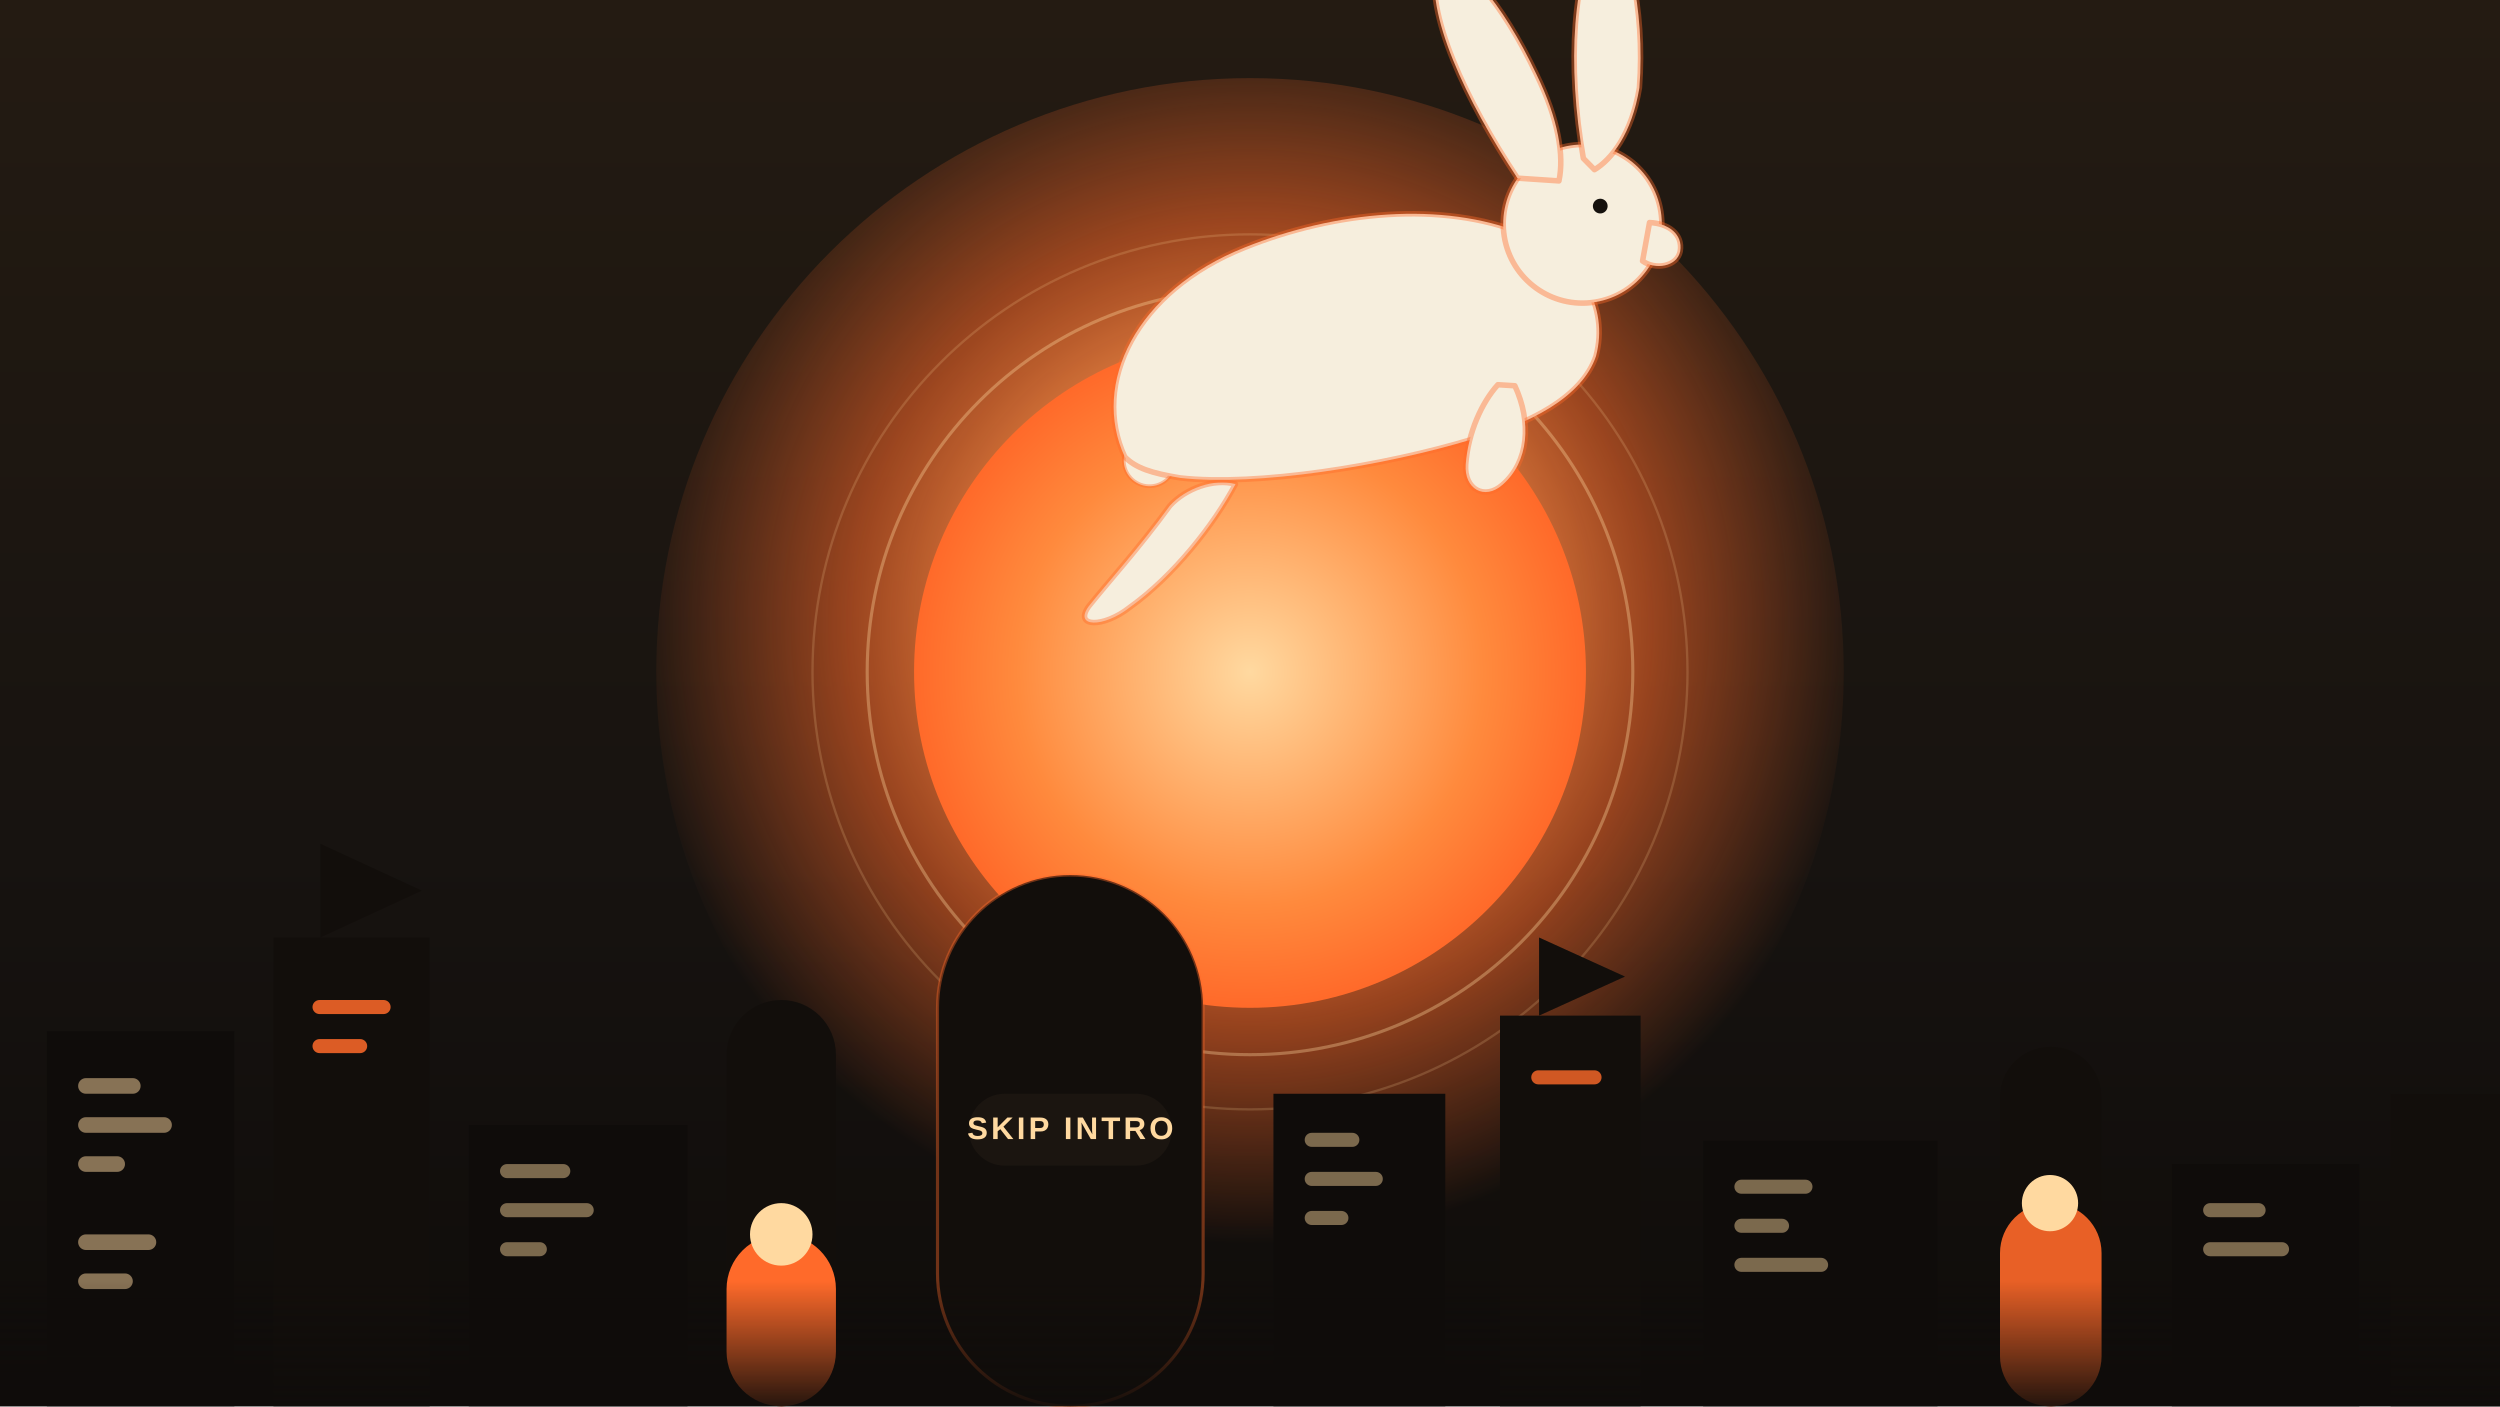
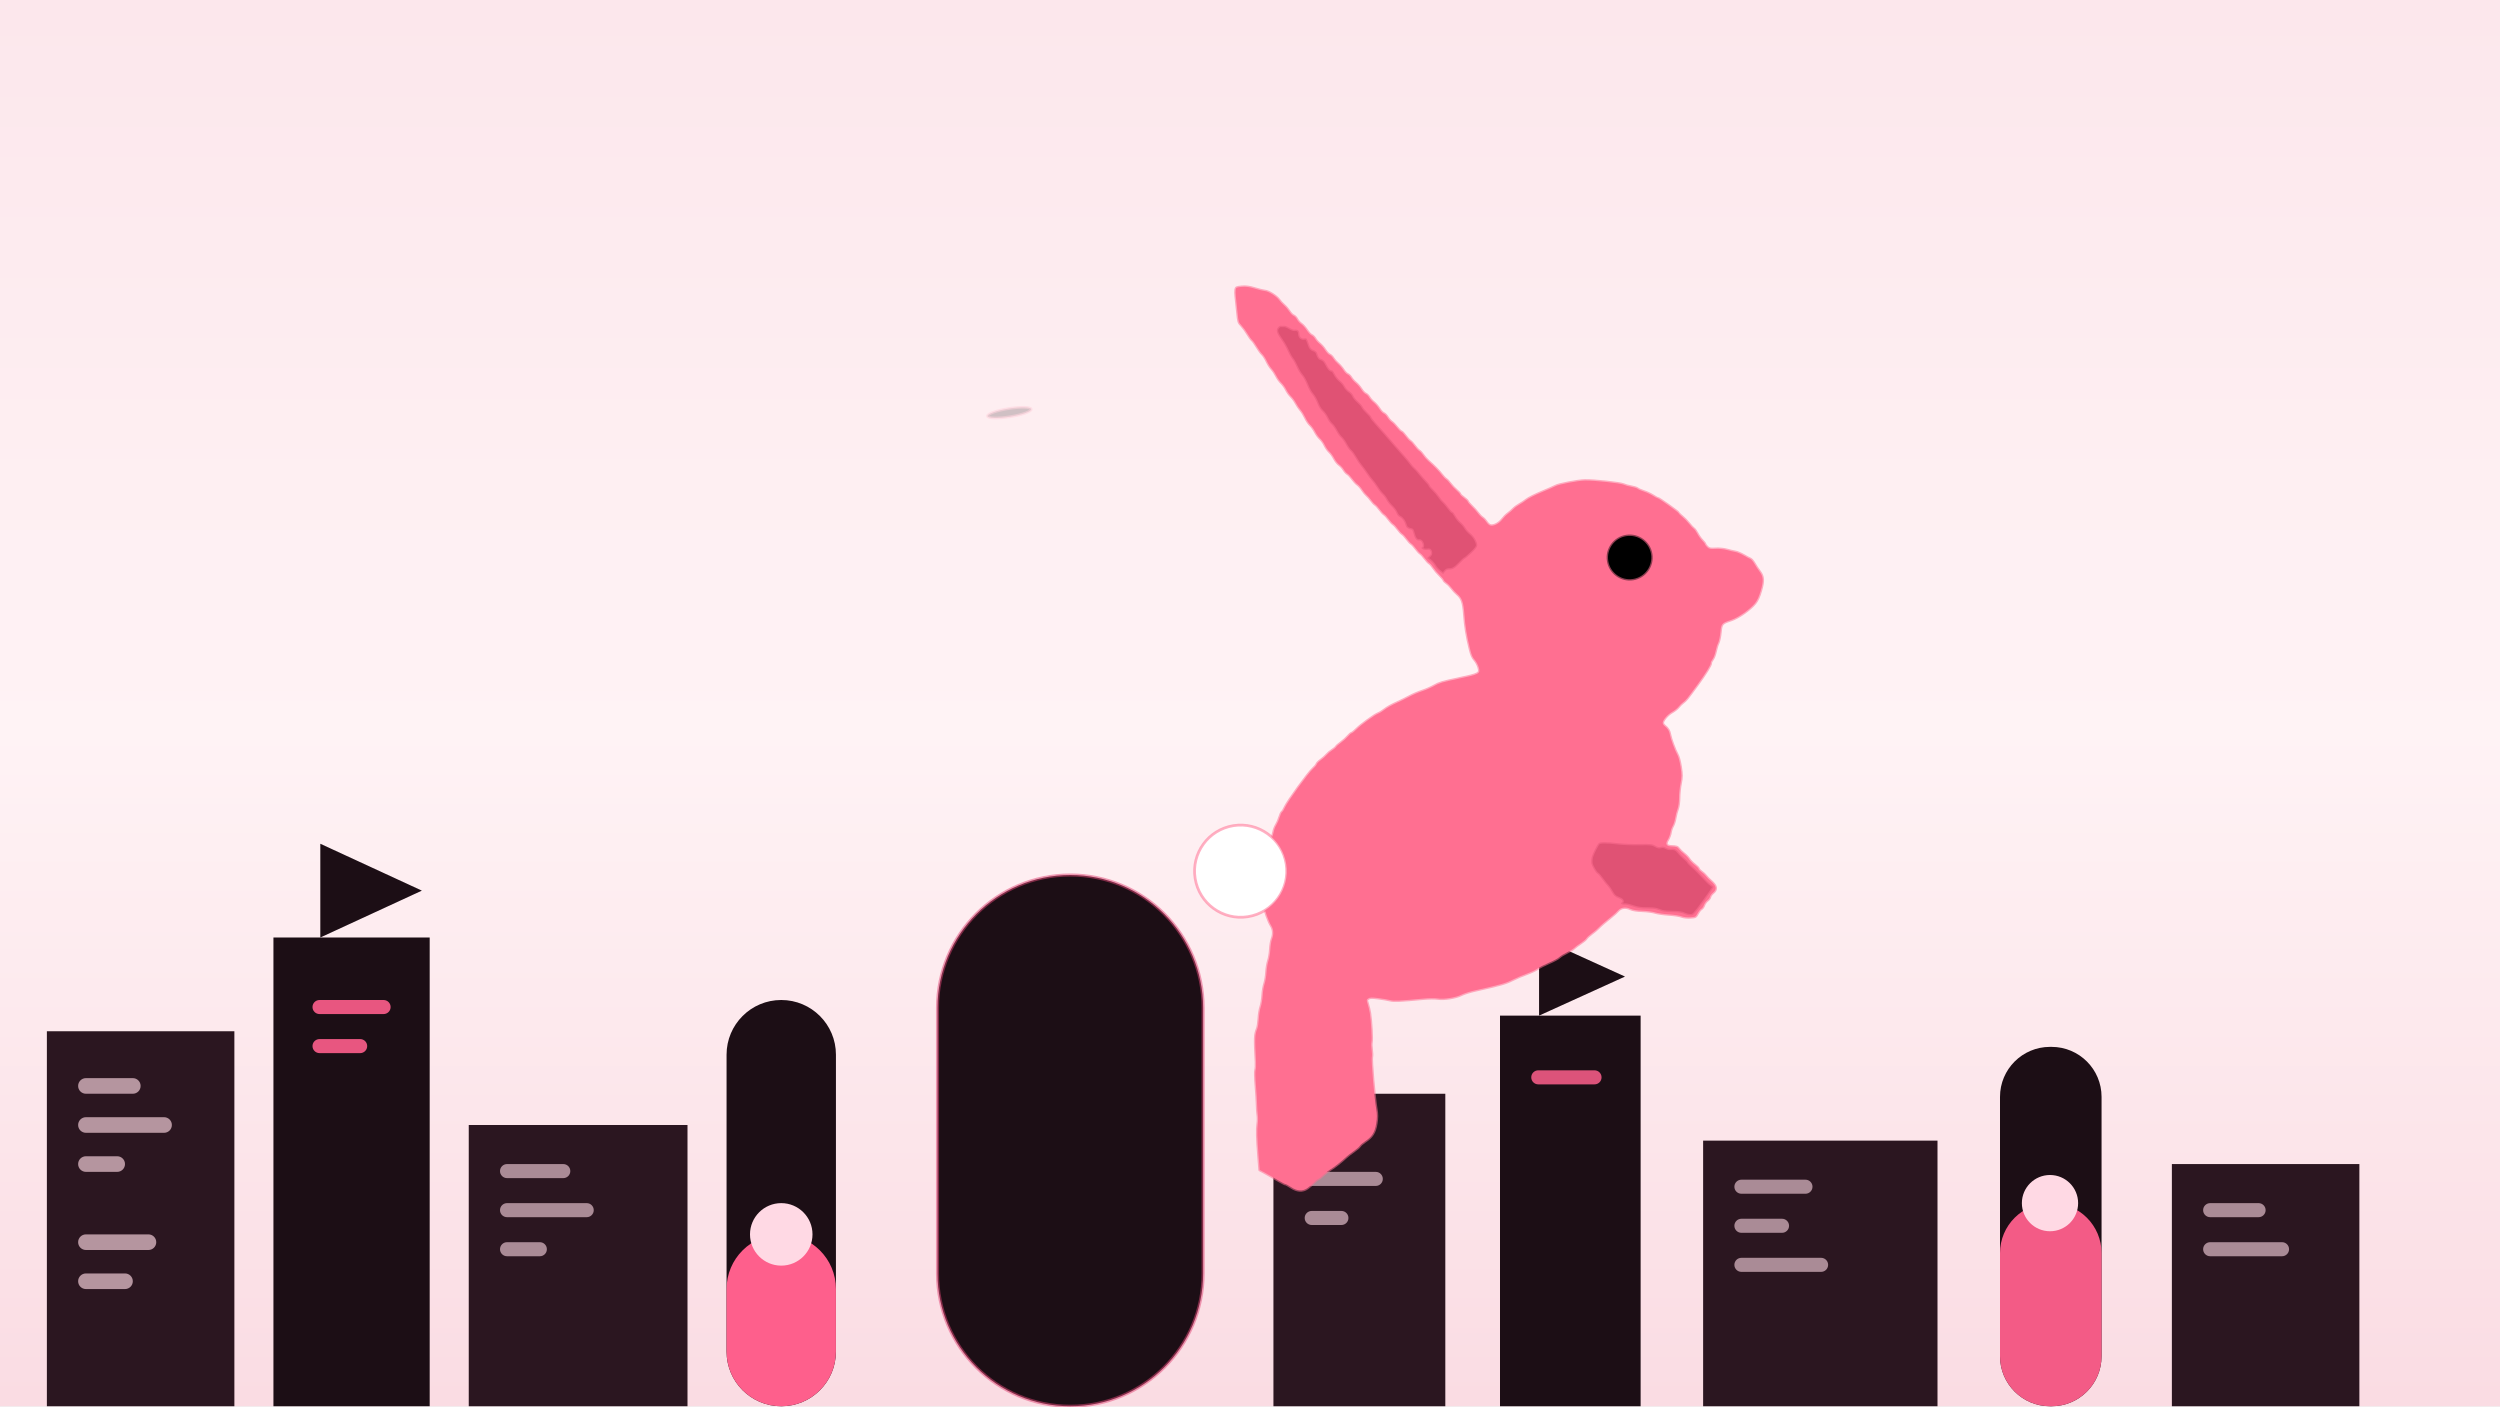
- <svg xmlns="http://www.w3.org/2000/svg" viewBox="0 0 1600 900" role="img" aria-label="Original illustration: a bunny mid-leap over a skyline built from streaming-platform UI chrome, backlit by a glowing sun/moon disc.">
+ <svg xmlns="http://www.w3.org/2000/svg" viewBox="0 0 1600 900" role="img" aria-label="Original illustration: a bunny mid-leap in silhouette over a skyline built from streaming-platform UI chrome, backlit by a glowing sun/moon disc against a pale dawn sky.">
  <defs>
    <linearGradient id="sky" x1="0" y1="0" x2="0" y2="1">
-       <stop offset="0%" stop-color="#241B12" />
-       <stop offset="60%" stop-color="#171310" />
-       <stop offset="100%" stop-color="#0F0C0A" />
+       <stop offset="0%" stop-color="#FCE7EC" />
+       <stop offset="52%" stop-color="#FFF3F5" />
+       <stop offset="100%" stop-color="#FADCE3" />
    </linearGradient>
-     <radialGradient id="glow" cx="50%" cy="46%" r="52%">
-       <stop offset="0%" stop-color="#FFE3BB" />
-       <stop offset="30%" stop-color="#FFA157" />
-       <stop offset="65%" stop-color="#FF6A2A" stop-opacity="0.55" />
-       <stop offset="100%" stop-color="#FF6A2A" stop-opacity="0" />
-     </radialGradient>
-     <radialGradient id="disc" cx="50%" cy="50%" r="50%">
-       <stop offset="0%" stop-color="#FFD9A0" />
-       <stop offset="70%" stop-color="#FF8A3D" />
-       <stop offset="100%" stop-color="#FF6A2A" />
-     </radialGradient>
    <linearGradient id="groundFade" x1="0" y1="0" x2="0" y2="1">
-       <stop offset="0%" stop-color="#0F0C0A" stop-opacity="0" />
-       <stop offset="100%" stop-color="#0F0C0A" stop-opacity="0.9" />
+       <stop offset="0%" stop-color="#2B1620" stop-opacity="0" />
+       <stop offset="100%" stop-color="#2B1620" stop-opacity="0.16" />
    </linearGradient>
  </defs>
  <rect width="1600" height="900" fill="url(#sky)" />
-   <circle cx="800" cy="430" r="380" fill="url(#glow)" />
-   <circle cx="800" cy="430" r="215" fill="url(#disc)" />
-   <circle cx="800" cy="430" r="245" fill="none" stroke="#FFD9A0" stroke-opacity="0.35" stroke-width="2" />
-   <circle cx="800" cy="430" r="280" fill="none" stroke="#FFD9A0" stroke-opacity="0.18" stroke-width="1.5" />
  <g>
-     <rect x="30" y="660" width="120" height="240" fill="#0F0C0A" />
-     <g fill="#FFD9A0" fill-opacity="0.5">
+     <rect x="30" y="660" width="120" height="240" fill="#2B1620" />
+     <g fill="#FFD9E4" fill-opacity="0.65">
      <rect x="50" y="690" width="40" height="10" rx="5" />
      <rect x="50" y="715" width="60" height="10" rx="5" />
      <rect x="50" y="740" width="30" height="10" rx="5" />
      <rect x="50" y="790" width="50" height="10" rx="5" />
      <rect x="50" y="815" width="35" height="10" rx="5" />
    </g>
-     <rect x="175" y="600" width="100" height="300" fill="#120E0B" />
-     <path d="M205,600 L205,540 L270,570 Z" fill="#120E0B" />
-     <g fill="#FF6A2A" fill-opacity="0.85">
+     <rect x="175" y="600" width="100" height="300" fill="#1C0E15" />
+     <path d="M205,600 L205,540 L270,570 Z" fill="#1C0E15" />
+     <g fill="#FE5F8C" fill-opacity="0.9">
      <rect x="200" y="640" width="50" height="9" rx="4.5" />
      <rect x="200" y="665" width="35" height="9" rx="4.5" />
    </g>
-     <rect x="300" y="720" width="140" height="180" fill="#0F0C0A" />
-     <g fill="#FFD9A0" fill-opacity="0.45">
+     <rect x="300" y="720" width="140" height="180" fill="#2B1620" />
+     <g fill="#FFD9E4" fill-opacity="0.6">
      <rect x="320" y="745" width="45" height="9" rx="4.5" />
      <rect x="320" y="770" width="60" height="9" rx="4.5" />
      <rect x="320" y="795" width="30" height="9" rx="4.5" />
    </g>
-     <rect x="465" y="640" width="70" height="260" rx="35" fill="#120E0B" />
-     <rect x="465" y="790" width="70" height="110" rx="35" fill="#FF6A2A" />
-     <circle cx="500" cy="790" r="20" fill="#FFD9A0" />
-     <rect x="600" y="560" width="170" height="340" rx="85" fill="#120E0B" stroke="#FF6A2A" stroke-opacity="0.4" stroke-width="2" />
-     <rect x="620" y="700" width="130" height="46" rx="23" fill="#1B1510" />
-     <text x="685" y="729" font-family="Arial, Helvetica, sans-serif" font-size="20" font-weight="700" letter-spacing="2" fill="#FFD9A0" text-anchor="middle">SKIP INTRO</text>
-     <rect x="815" y="700" width="110" height="200" fill="#0F0C0A" />
-     <g fill="#FFD9A0" fill-opacity="0.45">
+     <rect x="465" y="640" width="70" height="260" rx="35" fill="#1C0E15" />
+     <rect x="465" y="790" width="70" height="110" rx="35" fill="#FE5F8C" />
+     <circle cx="500" cy="790" r="20" fill="#FFD9E4" />
+     <rect x="600" y="560" width="170" height="340" rx="85" fill="#1C0E15" stroke="#E24777" stroke-opacity="0.5" stroke-width="2" />
+     <rect x="815" y="700" width="110" height="200" fill="#2B1620" />
+     <g fill="#FFD9E4" fill-opacity="0.6">
      <rect x="835" y="725" width="35" height="9" rx="4.5" />
      <rect x="835" y="750" width="50" height="9" rx="4.5" />
      <rect x="835" y="775" width="28" height="9" rx="4.5" />
    </g>
-     <rect x="960" y="650" width="90" height="250" fill="#120E0B" />
-     <path d="M985,650 L985,600 L1040,625 Z" fill="#120E0B" />
-     <g fill="#FF6A2A" fill-opacity="0.8">
+     <rect x="960" y="650" width="90" height="250" fill="#1C0E15" />
+     <path d="M985,650 L985,600 L1040,625 Z" fill="#1C0E15" />
+     <g fill="#FE5F8C" fill-opacity="0.85">
      <rect x="980" y="685" width="45" height="9" rx="4.5" />
    </g>
-     <rect x="1090" y="730" width="150" height="170" fill="#0F0C0A" />
-     <g fill="#FFD9A0" fill-opacity="0.45">
+     <rect x="1090" y="730" width="150" height="170" fill="#2B1620" />
+     <g fill="#FFD9E4" fill-opacity="0.6">
      <rect x="1110" y="755" width="50" height="9" rx="4.5" />
      <rect x="1110" y="780" width="35" height="9" rx="4.5" />
      <rect x="1110" y="805" width="60" height="9" rx="4.5" />
    </g>
-     <rect x="1280" y="670" width="65" height="230" rx="32" fill="#120E0B" />
-     <rect x="1280" y="770" width="65" height="130" rx="32" fill="#FF6A2A" fill-opacity="0.9" />
-     <circle cx="1312" cy="770" r="18" fill="#FFD9A0" />
-     <rect x="1390" y="745" width="120" height="155" fill="#0F0C0A" />
-     <g fill="#FFD9A0" fill-opacity="0.45">
+     <rect x="1280" y="670" width="65" height="230" rx="32" fill="#1C0E15" />
+     <rect x="1280" y="770" width="65" height="130" rx="32" fill="#FE5F8C" fill-opacity="0.95" />
+     <circle cx="1312" cy="770" r="18" fill="#FFD9E4" />
+     <rect x="1390" y="745" width="120" height="155" fill="#2B1620" />
+     <g fill="#FFD9E4" fill-opacity="0.6">
      <rect x="1410" y="770" width="40" height="9" rx="4.5" />
      <rect x="1410" y="795" width="55" height="9" rx="4.5" />
    </g>
-     <rect x="1530" y="700" width="70" height="200" fill="#120E0B" />
  </g>
-   <rect x="0" y="820" width="1600" height="80" fill="url(#groundFade)" />
-   <g transform="translate(640,90) rotate(-9) scale(1.18)" fill="#F6EEDD" stroke="#FF6A2A" stroke-opacity="0.4" stroke-width="3" stroke-linejoin="round">
-     <path d="M60,210 C40,230 20,246 8,257 C-2,267 14,270 30,261 C56,248 82,224 97,204 C86,199 70,202 60,210 Z" />
-     <circle cx="53" cy="184" r="14" stroke-width="2" />
-     <path d="M40,180 C28,138 60,92 122,78 C174,66 232,70 272,94 C302,112 312,141 301,166 C290,187 259,197 228,200 C178,207 108,207 68,196 C53,191 45,187 40,180 Z" />
-     <path d="M255,175 C261,196 256,217 240,227 C229,234 219,226 222,213 C226,196 236,181 246,173 Z" />
-     <circle cx="305" cy="94" r="43" />
-     <path d="M341,99 C351,101 358,108 355,117 C352,125 340,125 334,119 Z" />
-     <path d="M274,64 C253,18 238,-33 249,-58 C262,-63 281,-31 293,10 C301,36 301,56 296,69 Z" />
-     <path d="M311,59 C310,8 321,-43 341,-63 C354,-61 357,-16 347,26 C339,50 326,62 316,66 Z" />
-     <circle cx="316" cy="86" r="4" fill="#15110D" stroke="none" />
+   <g transform="translate(600,200) rotate(-9) scale(1.18)" fill="#FF6F91" stroke="#FF6F91" stroke-opacity="0.55" stroke-width="3" stroke-linejoin="round">
+     <g transform="scale(0.5)">
+       <ellipse cx="60" cy="119.5" rx="24" ry="4.5" fill="#2e1b25" opacity="0.22" />
+       <path d="M 323.368 26.140 C 322.909 27.438, 322.439 30.750, 322.325 33.500 C 322.210 36.250, 321.825 43.675, 321.469 50 C 320.827 61.387, 320.847 61.539, 323.568 65.500 C 325.079 67.700, 327.364 72.158, 328.645 75.407 C 329.926 78.656, 331.661 82.073, 332.500 83 C 333.339 83.927, 335.110 87.454, 336.437 90.838 C 337.763 94.222, 339.790 98.189, 340.942 99.653 C 342.093 101.117, 343.747 104.832, 344.617 107.908 C 345.486 110.983, 347.269 115.086, 348.579 117.025 C 349.889 118.964, 351.606 122.697, 352.396 125.320 C 353.185 127.944, 355.052 131.691, 356.544 133.647 C 358.036 135.603, 359.873 139.252, 360.627 141.755 C 361.380 144.259, 363.153 147.823, 364.567 149.677 C 365.981 151.530, 367.856 155.174, 368.736 157.773 C 369.615 160.373, 371.341 164.075, 372.571 166 C 373.802 167.925, 375.530 172.058, 376.413 175.183 C 377.295 178.309, 379.072 182.134, 380.362 183.683 C 381.651 185.233, 383.488 188.876, 384.444 191.781 C 385.399 194.686, 387.281 198.369, 388.625 199.967 C 389.970 201.564, 391.740 205.129, 392.559 207.888 C 393.379 210.648, 395.097 214.164, 396.378 215.703 C 397.658 217.241, 399.462 220.798, 400.386 223.606 C 401.310 226.415, 403.220 229.790, 404.631 231.106 C 406.042 232.423, 407.881 235.200, 408.718 237.277 C 409.554 239.354, 411.022 241.604, 411.978 242.277 C 412.935 242.950, 414.858 245.750, 416.251 248.500 C 417.644 251.250, 419.749 254.372, 420.928 255.438 C 422.108 256.504, 423.978 259.423, 425.085 261.925 C 426.192 264.428, 427.925 267.381, 428.936 268.488 C 429.947 269.594, 431.692 272.330, 432.814 274.567 C 433.936 276.804, 435.597 279.250, 436.505 280.004 C 437.413 280.758, 439.211 283.456, 440.500 286 C 441.789 288.544, 443.589 291.244, 444.500 292 C 445.411 292.756, 447.211 295.456, 448.500 298 C 449.789 300.544, 451.589 303.244, 452.500 304 C 453.411 304.756, 455.211 307.456, 456.500 310 C 457.789 312.544, 459.589 315.244, 460.500 316 C 461.411 316.756, 463.211 319.456, 464.500 322 C 465.789 324.544, 467.589 327.244, 468.500 328 C 469.411 328.756, 471.211 331.456, 472.500 334 C 473.789 336.544, 475.589 339.244, 476.500 340 C 477.411 340.756, 479.211 343.456, 480.500 346 C 481.789 348.544, 483.616 351.266, 484.559 352.049 C 485.502 352.831, 487.071 355.334, 488.047 357.610 C 489.023 359.886, 491.436 363.864, 493.410 366.451 C 495.385 369.037, 497 371.715, 497 372.402 C 497 373.089, 498.169 374.742, 499.597 376.076 C 501.026 377.409, 503.111 380.300, 504.232 382.500 C 505.352 384.700, 507.540 387.957, 509.092 389.737 C 513.536 394.831, 514.414 399.725, 513.269 413 C 512.188 425.527, 512.233 436.536, 513.423 450.500 C 514.019 457.491, 514.739 460.351, 516.650 463.311 C 518.002 465.406, 519.366 469.296, 519.681 471.955 C 520.538 479.194, 519.560 479.551, 495.500 480.790 C 478.158 481.683, 474.636 482.150, 469 484.300 C 465.425 485.665, 459.155 487.297, 455.066 487.928 C 450.978 488.559, 444.453 490.215, 440.566 491.609 C 436.680 493.002, 429.657 495.161, 424.961 496.405 C 420.265 497.650, 414.415 499.824, 411.961 501.236 C 409.507 502.648, 406.059 504.104, 404.297 504.471 C 400.076 505.350, 383.668 513.679, 378.100 517.768 C 375.680 519.546, 373.108 521, 372.385 521 C 371.661 521, 369.591 522.291, 367.785 523.868 C 365.978 525.445, 362.169 527.912, 359.321 529.349 C 356.472 530.786, 353.835 532.458, 353.461 533.064 C 353.086 533.670, 350.917 534.975, 348.640 535.964 C 346.363 536.953, 343.375 538.760, 342 539.980 C 340.625 541.200, 337.419 543.258, 334.875 544.553 C 332.331 545.848, 329.990 547.584, 329.673 548.411 C 329.355 549.238, 327.179 551.124, 324.836 552.603 C 319.446 556.006, 291.921 583.581, 288.491 589.015 C 287.074 591.259, 285.292 593.335, 284.530 593.627 C 283.769 593.919, 282.159 596.260, 280.953 598.829 C 279.747 601.398, 277.512 604.924, 275.986 606.664 C 274.460 608.405, 272.658 611.555, 271.982 613.664 C 271.306 615.774, 269.665 618.956, 268.336 620.737 C 263.728 626.907, 259.224 627.370, 256.961 621.906 C 256.271 620.241, 254.085 617.668, 252.103 616.189 C 250.122 614.710, 248.050 612.952, 247.500 612.283 C 244.059 608.094, 226.681 605.733, 215.989 608.002 C 211.072 609.046, 208.601 610.355, 203.211 614.774 C 196.450 620.315, 192 625.399, 192 627.582 C 192 628.238, 190.591 631.786, 188.870 635.465 C 186.212 641.145, 185.829 642.906, 186.331 647.146 C 186.656 649.891, 187.785 653.569, 188.840 655.319 C 189.894 657.069, 191.329 660.286, 192.028 662.468 C 193.399 666.749, 201.796 676.326, 206.155 678.580 C 210.135 680.638, 223.925 685, 226.452 685 C 227.661 685, 231.957 683.875, 236 682.500 C 240.043 681.125, 243.914 680, 244.604 680 C 247.424 680, 249 683.148, 249.020 688.821 C 249.045 696.031, 251.275 708.326, 253.487 713.448 C 255.485 718.073, 254.976 723.231, 252.030 728.225 C 250.950 730.055, 249.384 734.797, 248.550 738.763 C 247.716 742.729, 245.915 748.117, 244.550 750.737 C 243.184 753.357, 241.384 758.757, 240.550 762.737 C 239.715 766.717, 237.915 772.117, 236.550 774.737 C 235.184 777.357, 233.384 782.757, 232.550 786.737 C 231.715 790.717, 229.915 796.117, 228.550 798.737 C 227.184 801.357, 225.361 806.863, 224.500 810.974 C 223.638 815.085, 222.131 819.810, 221.150 821.474 C 217.424 827.797, 216.863 830.628, 214.116 857 C 213.743 860.575, 212.899 864.465, 212.240 865.645 C 211.581 866.825, 210.571 874.250, 209.995 882.145 C 209.419 890.040, 208.510 899.546, 207.974 903.269 C 207.438 906.991, 207 911.982, 207 914.360 C 207 916.737, 206.305 920.891, 205.456 923.591 C 203.592 929.521, 202.390 938.615, 200.854 958.418 L 199.697 973.336 202.098 975.112 C 204.909 977.189, 211.292 982.280, 218.940 988.544 C 221.932 990.995, 224.755 993, 225.213 993 C 225.670 993, 227.974 994.779, 230.332 996.952 C 236.206 1002.366, 241.936 1003.670, 247.685 1000.900 C 249.987 999.791, 253.537 997.560, 255.573 995.942 C 257.609 994.324, 259.843 993, 260.537 993 C 261.231 993, 264.207 991.372, 267.150 989.381 C 270.092 987.391, 274.075 985.190, 276 984.489 C 279.511 983.211, 288.889 977.944, 294.500 974.098 C 296.150 972.967, 300.200 970.752, 303.500 969.175 C 306.800 967.598, 310.157 965.516, 310.960 964.548 C 311.763 963.581, 314.688 961.766, 317.460 960.515 C 325.667 956.811, 329.302 952.650, 332.323 943.500 C 334.318 937.460, 334.936 933.662, 334.845 928 C 334.659 916.345, 337.636 874.829, 338.883 871.685 C 339.497 870.137, 340 866.453, 340 863.500 C 340 860.547, 340.499 856.863, 341.109 855.315 C 342.326 852.225, 344.307 832.708, 344.287 824 C 344.281 820.975, 343.931 816.379, 343.511 813.786 C 342.805 809.424, 342.928 808.990, 345.153 807.976 C 347.070 807.103, 349.276 807.383, 356.029 809.360 C 360.688 810.724, 366.300 812.611, 368.500 813.555 C 372.279 815.174, 378.661 815.881, 404.500 817.537 C 410 817.889, 416.750 818.907, 419.500 819.798 C 426.013 821.908, 438.990 821.908, 445.500 819.796 C 448.250 818.905, 454.775 817.895, 460 817.553 C 489.707 815.609, 494.745 815.014, 502.500 812.539 C 506.900 811.134, 514.325 809.265, 519 808.385 C 523.675 807.505, 529.300 805.861, 531.500 804.731 C 533.700 803.602, 539.694 801.633, 544.819 800.357 C 549.945 799.082, 555.355 797.172, 556.841 796.113 C 558.328 795.054, 562.234 793.413, 565.522 792.465 C 568.810 791.517, 572.645 789.934, 574.044 788.949 C 575.444 787.963, 579.044 786.069, 582.044 784.740 C 585.045 783.411, 588.147 781.541, 588.937 780.584 C 589.728 779.627, 592.653 777.692, 595.437 776.284 C 598.222 774.876, 601.625 772.852, 603 771.787 C 605.809 769.610, 614.460 764.240, 620.500 760.923 C 622.700 759.715, 625.772 757.663, 627.327 756.363 C 631.096 753.212, 636.420 753.242, 641.129 756.442 C 643.391 757.979, 648.013 759.500, 653.603 760.548 C 658.488 761.463, 664.513 763.233, 666.992 764.480 C 669.472 765.728, 676 767.755, 681.500 768.985 C 687 770.215, 692.974 772.115, 694.775 773.208 C 696.576 774.300, 700.673 775.432, 703.878 775.723 C 709.629 776.244, 709.743 776.203, 712.442 772.665 C 713.947 770.692, 716.043 768.804, 717.100 768.468 C 718.157 768.133, 719.700 766.548, 720.528 764.946 C 721.356 763.344, 723.344 761.356, 724.946 760.528 C 726.548 759.700, 728.135 758.150, 728.473 757.084 C 728.812 756.017, 730.644 754.228, 732.544 753.106 C 737.251 750.329, 737.219 746.649, 732.439 740.927 C 730.480 738.583, 728.273 735.503, 727.534 734.082 C 726.795 732.662, 725.022 730.409, 723.595 729.076 C 722.168 727.742, 721 726.033, 721 725.276 C 721 724.520, 719.385 722.238, 717.411 720.205 C 715.437 718.173, 713.225 715.081, 712.495 713.334 C 711.765 711.587, 709.735 708.659, 707.983 706.829 C 706.231 704.998, 704.173 702.294, 703.410 700.821 C 702.012 698.123, 701.201 697.693, 695.242 696.493 C 690.215 695.482, 689.377 692.786, 692.847 688.797 C 694.424 686.983, 696.293 683.700, 697.002 681.500 C 697.710 679.300, 699.309 676.276, 700.554 674.781 C 701.800 673.286, 703.596 669.686, 704.546 666.781 C 705.496 663.876, 707.316 659.696, 708.590 657.492 C 709.864 655.287, 711.429 650.115, 712.068 645.999 C 712.707 641.882, 714.528 634.993, 716.115 630.689 C 718.575 624.017, 719 621.403, 719 612.952 C 719 606.745, 718.462 601.631, 717.562 599.270 C 715.709 594.413, 713 580.789, 713 576.327 C 713 572.521, 711.780 569.632, 708.781 566.335 C 707.570 565.004, 707.043 563.440, 707.413 562.274 C 708.402 559.159, 714.175 554.445, 719.314 552.555 C 721.962 551.582, 725.337 549.664, 726.814 548.292 C 728.291 546.921, 730.850 545.101, 732.500 544.247 C 736.022 542.426, 737.293 541.291, 750.500 528.177 C 761.732 517.025, 769 508.562, 769 506.637 C 769 505.929, 770.120 504.296, 771.490 503.010 C 772.859 501.723, 774.904 498.157, 776.034 495.085 C 777.164 492.013, 779.065 488.151, 780.257 486.503 C 781.450 484.854, 783.342 479.909, 784.463 475.513 C 786.803 466.333, 787.488 465.759, 798.132 464.059 C 805.978 462.805, 819.865 456.055, 826.314 450.360 C 829.423 447.615, 831.885 443.933, 834.842 437.612 C 839.653 427.326, 840.016 423.216, 836.670 416.899 C 835.389 414.480, 833.519 410.341, 832.516 407.703 C 831.513 405.064, 829.946 402.506, 829.034 402.018 C 828.122 401.530, 825.163 399.302, 822.459 397.067 C 819.754 394.832, 815.957 392.496, 814.021 391.876 C 812.084 391.255, 808.179 389.666, 805.342 388.345 C 802.461 387.003, 797.255 385.668, 793.548 385.322 C 788.085 384.812, 786.565 384.263, 784.956 382.216 C 783.880 380.849, 783 379.203, 783 378.559 C 783 377.915, 781.888 375.881, 780.529 374.039 C 779.170 372.197, 777.345 368.544, 776.474 365.922 C 775.603 363.299, 774.262 360.633, 773.495 359.996 C 772.727 359.359, 770.785 356.509, 769.179 353.663 C 767.573 350.817, 764.850 346.981, 763.129 345.138 C 761.408 343.296, 760 341.344, 760 340.801 C 760 339.685, 740.910 321.025, 739.753 321.010 C 739.342 321.005, 737.317 319.483, 735.253 317.630 C 733.189 315.776, 729.222 313.111, 726.437 311.708 C 723.653 310.304, 720.806 308.471, 720.110 307.633 C 719.415 306.795, 716.518 305.347, 713.673 304.414 C 710.828 303.482, 707.313 301.887, 705.862 300.871 C 702.825 298.744, 674.628 291.155, 665.035 289.883 C 657.351 288.864, 636.390 289.521, 632.778 290.894 C 631.378 291.427, 624.218 293.308, 616.866 295.076 C 609.515 296.843, 601.685 299.335, 599.467 300.613 C 597.249 301.890, 593.455 303.634, 591.036 304.487 C 588.617 305.341, 585.256 307.089, 583.569 308.371 C 581.881 309.654, 578.925 311.495, 577 312.462 C 575.075 313.429, 571.870 315.781, 569.879 317.688 C 565.714 321.675, 559.125 323.673, 555.876 321.933 C 554.751 321.332, 553.231 319.404, 552.498 317.649 C 551.765 315.895, 550.180 313.569, 548.976 312.480 C 547.772 311.391, 545.913 308.788, 544.846 306.696 C 543.778 304.604, 541.351 300.857, 539.452 298.369 C 537.553 295.882, 536 293.295, 536 292.620 C 536 291.945, 534.425 289.866, 532.500 288 C 530.575 286.134, 529 284.102, 529 283.484 C 529 282.866, 527.489 280.591, 525.643 278.430 C 523.796 276.268, 521.354 272.670, 520.216 270.433 C 519.078 268.196, 517.403 265.750, 516.495 264.996 C 515.587 264.242, 513.742 261.572, 512.395 259.063 C 510.055 254.702, 506.337 249.482, 500.319 242.105 C 498.796 240.238, 496.822 237.088, 495.933 235.105 C 495.044 233.122, 493.536 230.853, 492.580 230.063 C 491.625 229.272, 489.789 226.544, 488.500 224 C 487.211 221.456, 485.411 218.756, 484.500 218 C 483.589 217.244, 481.736 214.439, 480.381 211.766 C 479.027 209.093, 477.319 206.676, 476.587 206.395 C 475.854 206.114, 474.092 203.747, 472.671 201.136 C 471.249 198.525, 469.119 195.513, 467.936 194.444 C 466.754 193.375, 465.105 190.799, 464.273 188.721 C 463.440 186.642, 461.884 184.473, 460.814 183.900 C 459.744 183.328, 457.970 180.753, 456.872 178.180 C 455.774 175.606, 453.625 172.150, 452.096 170.500 C 450.566 168.850, 448.733 166.020, 448.020 164.212 C 447.308 162.403, 445.858 160.459, 444.797 159.891 C 443.736 159.324, 441.970 156.753, 440.872 154.180 C 439.774 151.606, 437.625 148.150, 436.096 146.500 C 434.566 144.850, 432.733 142.020, 432.020 140.212 C 431.308 138.403, 429.858 136.459, 428.797 135.891 C 427.736 135.324, 426.043 132.932, 425.033 130.577 C 424.023 128.221, 421.884 124.765, 420.280 122.897 C 418.676 121.029, 416.770 118.020, 416.044 116.212 C 415.319 114.403, 413.858 112.459, 412.797 111.891 C 411.736 111.324, 409.970 108.753, 408.872 106.180 C 407.774 103.606, 405.625 100.150, 404.096 98.500 C 402.566 96.850, 400.733 94.020, 400.020 92.212 C 399.308 90.403, 397.871 88.466, 396.826 87.907 C 395.781 87.348, 393.879 84.552, 392.598 81.695 C 391.318 78.838, 389.097 75.421, 387.664 74.103 C 386.231 72.785, 384.559 70.194, 383.949 68.345 C 383.339 66.497, 381.946 64.506, 380.854 63.922 C 379.762 63.338, 378.061 60.975, 377.074 58.672 C 376.087 56.369, 373.979 52.940, 372.389 51.053 C 370.800 49.165, 368.825 46.208, 368 44.483 C 365.998 40.295, 358.234 33.462, 354.500 32.600 C 352.850 32.219, 348.125 30.257, 344 28.239 C 338.521 25.559, 334.844 24.464, 330.352 24.175 C 324.627 23.807, 324.147 23.942, 323.368 26.140" fill="#FF6F91" />
+       <path d="M 362.012 73.988 C 359.374 76.626, 359.849 79.988, 364.017 88.176 C 365.606 91.297, 367.636 96.697, 368.526 100.176 C 369.417 103.654, 371.003 107.971, 372.051 109.769 C 373.098 111.567, 374.670 115.842, 375.544 119.269 C 376.418 122.696, 378.235 127.187, 379.580 129.249 C 380.926 131.311, 382.712 136.261, 383.550 140.249 C 384.387 144.237, 386.188 149.189, 387.552 151.253 C 388.916 153.317, 390.640 157.905, 391.383 161.450 C 392.221 165.447, 393.725 169.072, 395.342 170.995 C 396.777 172.700, 398.638 176.408, 399.477 179.235 C 400.317 182.062, 401.896 185.324, 402.986 186.485 C 404.076 187.646, 405.883 191.252, 407 194.500 C 408.117 197.748, 409.917 201.348, 411 202.500 C 412.083 203.652, 413.883 207.252, 415 210.500 C 416.117 213.748, 417.892 217.326, 418.943 218.452 C 419.995 219.579, 421.858 223.200, 423.084 226.500 C 424.310 229.800, 426.292 234.075, 427.488 236 C 428.685 237.925, 430.850 242.110, 432.300 245.300 C 433.749 248.490, 435.794 252.315, 436.844 253.800 C 437.893 255.285, 439.791 258.975, 441.062 262 C 442.332 265.025, 444.375 268.726, 445.600 270.225 C 446.825 271.723, 448.371 274.648, 449.034 276.725 C 449.697 278.801, 451.752 282.475, 453.600 284.890 C 455.449 287.304, 457.250 290.817, 457.603 292.696 C 457.967 294.640, 459.226 296.757, 460.521 297.606 C 463.048 299.261, 464.942 303.130, 465.402 307.577 C 465.672 310.180, 467.461 311.897, 471.315 313.256 C 471.764 313.414, 472.266 315.364, 472.432 317.589 C 472.823 322.831, 474.566 326, 477.060 326 C 478.260 326, 479.425 326.988, 479.997 328.491 C 481.046 331.251, 480.388 334, 478.679 334 C 478.070 334, 478.359 334.788, 479.321 335.750 C 480.284 336.712, 482.518 337.500, 484.286 337.500 C 487.003 337.500, 487.547 337.902, 487.802 340.101 C 488.023 342.008, 487.394 343.167, 485.446 344.444 L 482.787 346.185 485.760 349.343 C 487.394 351.079, 489.255 354.067, 489.895 355.982 C 490.535 357.897, 492.481 360.933, 494.220 362.727 L 497.382 365.990 499.640 363.868 C 501.235 362.370, 502.706 361.902, 504.648 362.273 C 508.296 362.970, 511.447 361.670, 517.590 356.931 C 520.392 354.769, 523.108 353, 523.625 353 C 524.142 353, 527.701 350.838, 531.533 348.195 C 536.330 344.886, 538.608 342.645, 538.845 340.999 C 539.392 337.212, 536.941 330.809, 533.486 327 C 531.740 325.075, 529.721 321.925, 528.998 320 C 528.276 318.075, 526.479 315.150, 525.005 313.500 C 523.531 311.850, 521.540 308.363, 520.580 305.750 C 519.620 303.137, 518.429 301, 517.934 301 C 517.439 301, 515.851 298.637, 514.407 295.750 C 512.962 292.863, 510.950 289.594, 509.937 288.486 C 508.924 287.379, 507.361 284.714, 506.463 282.565 C 505.565 280.416, 503.293 276.645, 501.415 274.185 C 499.537 271.725, 498 269.170, 498 268.506 C 498 267.843, 496.723 265.537, 495.161 263.381 C 493.600 261.226, 491.082 257.221, 489.566 254.481 C 488.050 251.742, 486.005 248.600, 485.022 247.500 C 484.038 246.400, 482.458 243.925, 481.510 242 C 480.562 240.075, 478.325 236.250, 476.539 233.500 C 474.753 230.750, 471.354 225.350, 468.986 221.500 C 463.003 211.771, 455.333 199.589, 450.812 192.636 C 448.716 189.411, 447 186.212, 447 185.527 C 447 184.842, 445.450 182.322, 443.555 179.928 C 441.660 177.534, 439.834 174.473, 439.496 173.127 C 439.158 171.781, 437.357 168.899, 435.494 166.722 C 433.632 164.546, 431.815 161.433, 431.457 159.804 C 431.099 158.176, 429.515 155.692, 427.936 154.285 C 426.357 152.878, 424.547 150.101, 423.914 148.114 C 423.281 146.126, 421.472 143.134, 419.894 141.466 C 418.316 139.797, 416.302 136.309, 415.419 133.716 C 414.535 131.122, 413.517 128.993, 413.156 128.985 C 411.227 128.940, 409.622 126.701, 408.062 121.880 C 406.811 118.014, 405.574 116.134, 403.667 115.198 C 401.212 113.995, 400.562 112.718, 399.789 107.581 C 399.630 106.525, 398.150 104.918, 396.500 104.010 C 394.061 102.667, 393.340 101.435, 392.643 97.429 C 391.384 90.194, 391.280 90, 388.654 90 C 385.435 90, 383.768 87.776, 384.163 84.010 C 384.506 80.740, 382.966 79.043, 379.632 79.015 C 378.605 79.007, 376.226 77.650, 374.347 76 C 372.468 74.350, 370.083 73, 369.047 73 C 368.011 73, 366.487 72.740, 365.659 72.423 C 364.825 72.103, 363.200 72.800, 362.012 73.988" fill="#e05274" />
+       <path d="M 618.371 680.710 C 616.339 682.132, 609.790 691.259, 608.379 694.635 C 607.621 696.450, 607 699.263, 607 700.885 C 607 704.178, 610.232 712.407, 611.940 713.463 C 612.547 713.838, 614.435 716.925, 616.135 720.323 C 617.834 723.720, 619.815 727.175, 620.536 728 C 621.257 728.825, 622.783 732.006, 623.927 735.068 C 625.605 739.559, 626.781 741.070, 630.004 742.882 C 633.917 745.081, 635.164 747.445, 632.823 748.226 C 630.892 748.869, 632.930 751, 635.476 751 C 636.773 751, 640.744 752.544, 644.300 754.431 C 648.819 756.828, 653.114 758.188, 658.559 758.945 C 662.845 759.541, 667.622 760.697, 669.176 761.514 C 670.729 762.331, 673.253 763.660, 674.785 764.466 C 676.317 765.272, 681.434 766.551, 686.157 767.307 C 691.680 768.191, 695.858 769.475, 697.863 770.902 C 699.578 772.124, 702.509 773.371, 704.375 773.674 C 707.627 774.201, 708.323 773.674, 720.885 761.190 C 728.098 754.020, 734 747.740, 734 747.232 C 734 746.725, 733.046 745.453, 731.880 744.405 C 729.972 742.690, 727.705 739.598, 720.723 729.185 C 719.500 727.361, 716.813 723.846, 714.750 721.374 C 712.688 718.901, 711 716.457, 711 715.942 C 711 715.427, 709.486 713.317, 707.636 711.253 C 705.786 709.189, 703.532 706.051, 702.626 704.280 C 700.774 700.658, 698.286 699, 694.701 699 C 693.364 699, 691.064 698.051, 689.590 696.892 C 687.845 695.520, 686.018 694.955, 684.354 695.273 C 682.545 695.618, 680.877 694.973, 678.649 693.066 C 675.903 690.715, 673.774 690.136, 662 688.536 C 654.575 687.527, 644 685.422, 638.500 683.858 C 627.272 680.665, 620.051 679.535, 618.371 680.710" fill="#e05274" />
+       <circle fill="#FFFFFF" cx="230" cy="650" r="50" />
+       <circle fill="#000000" cx="700" cy="380" r="25" />
+     </g>
  </g>
</svg>
